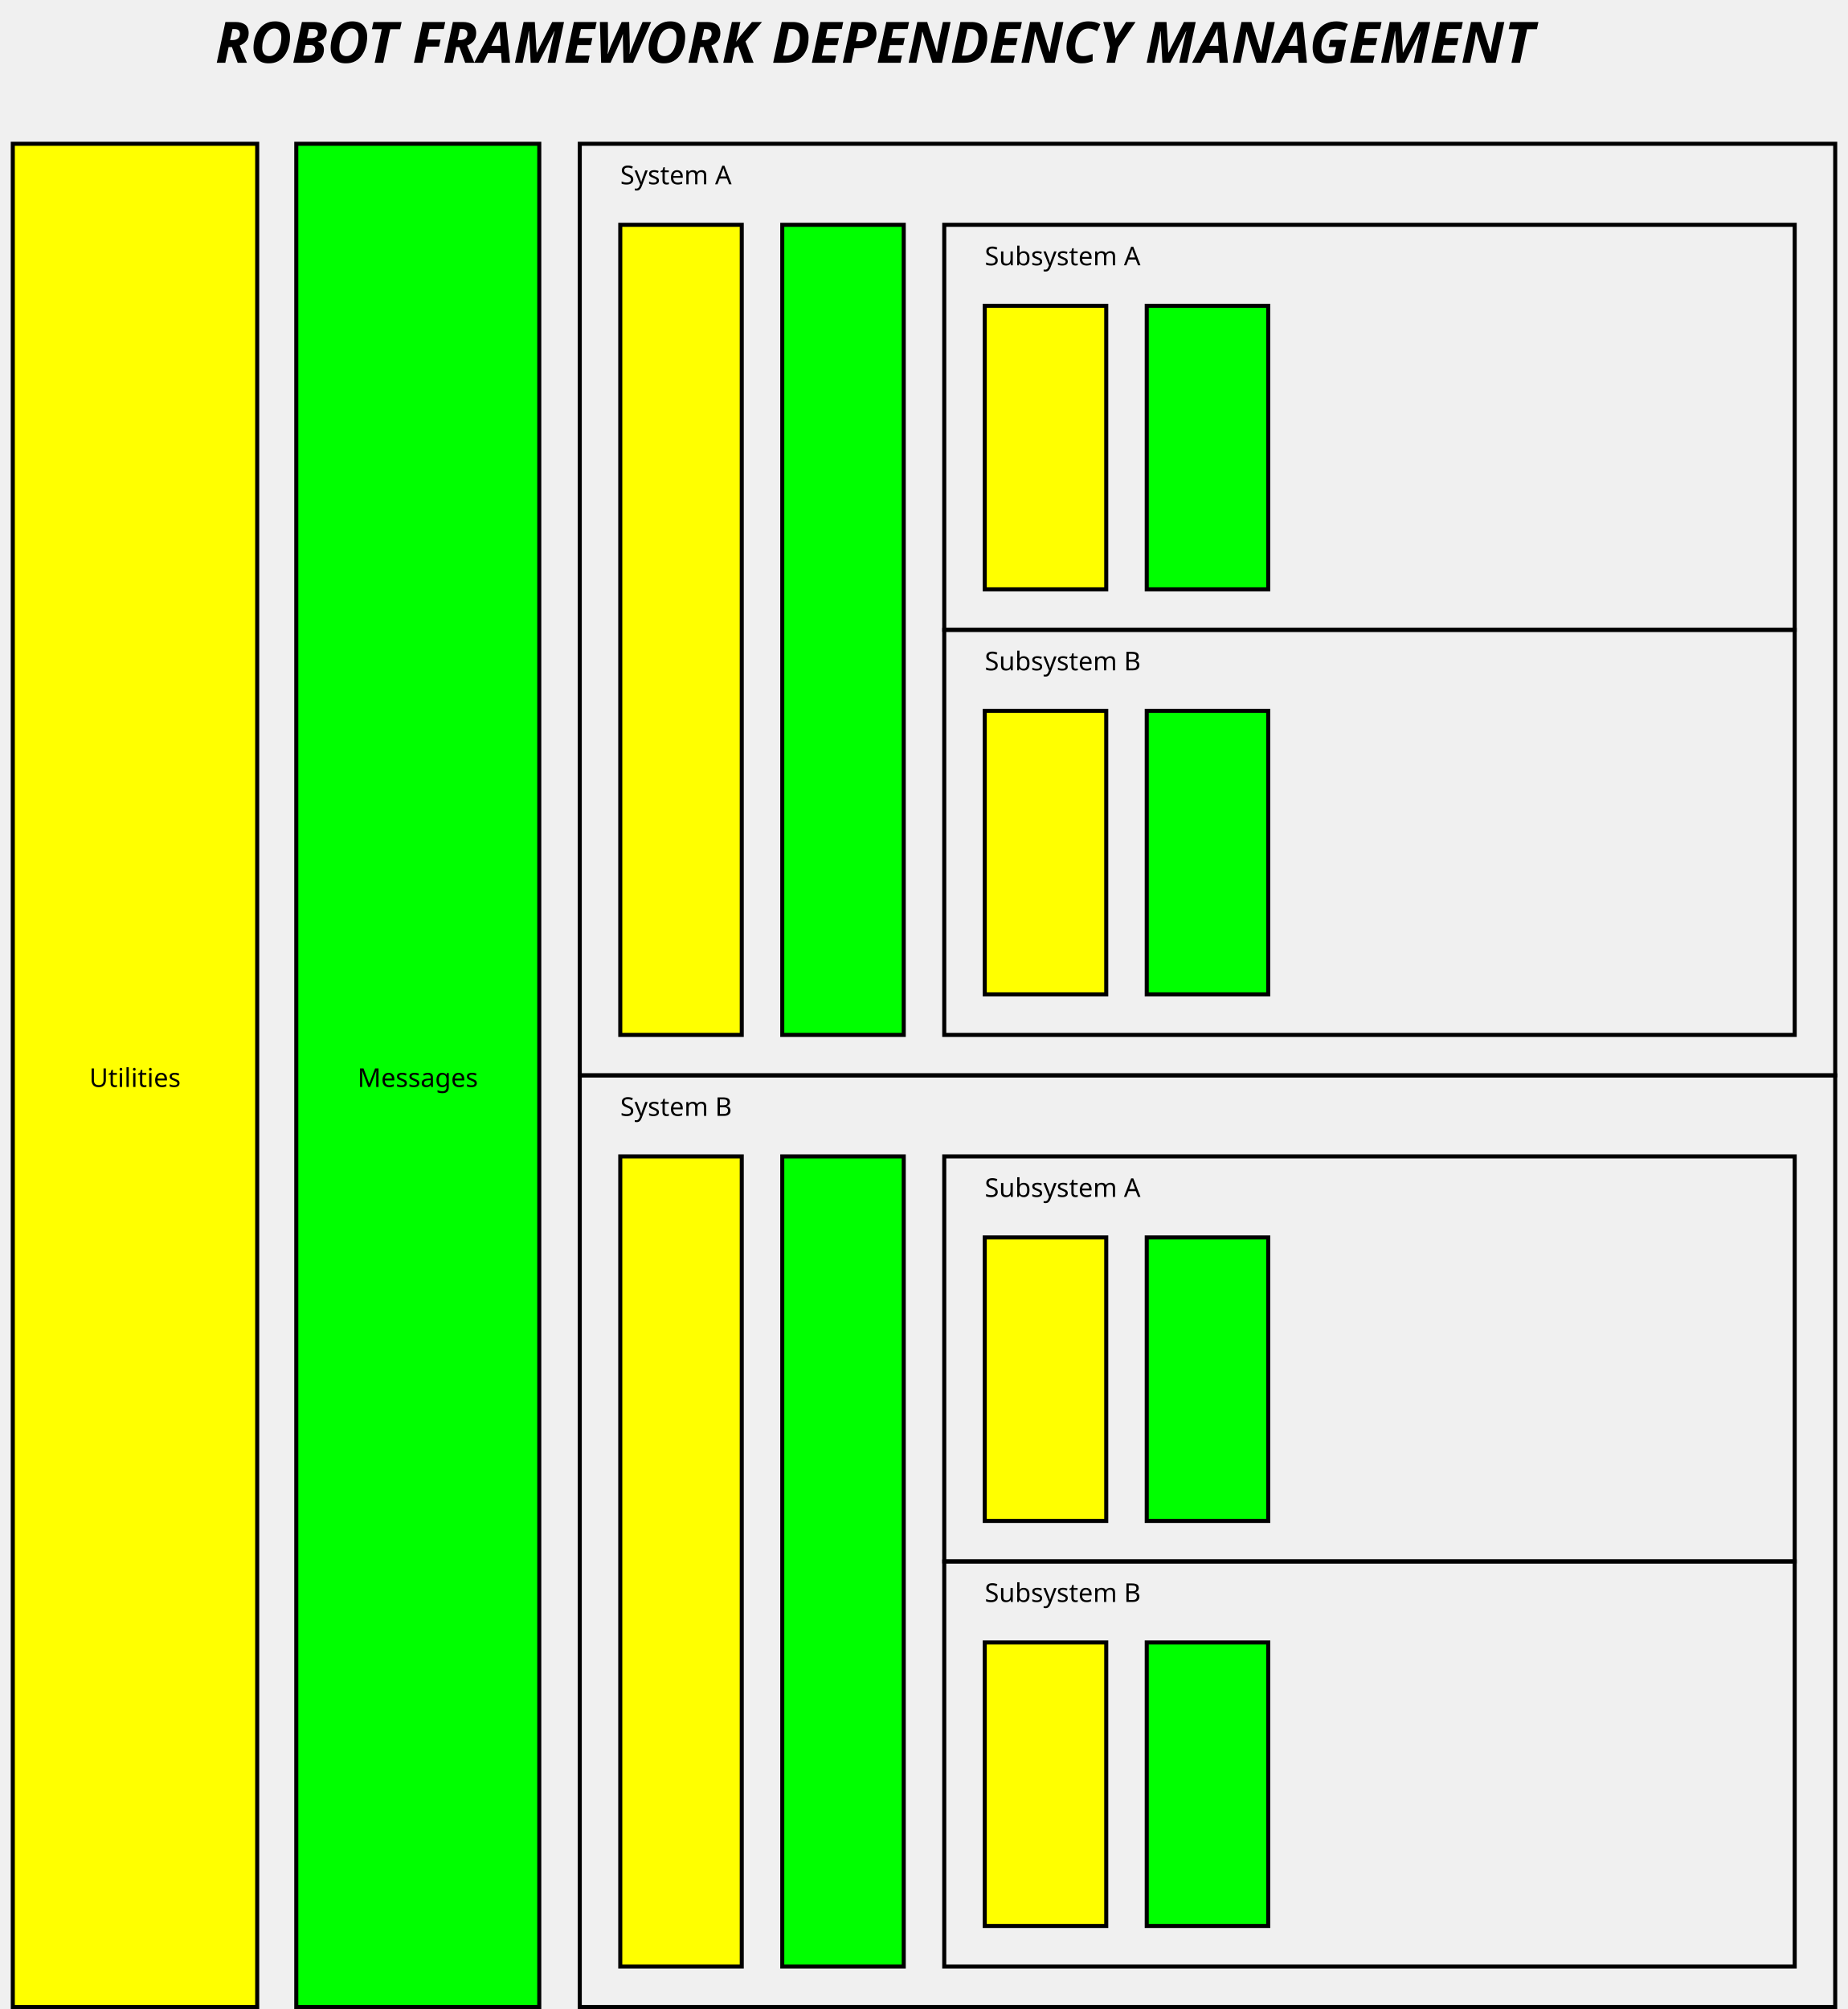
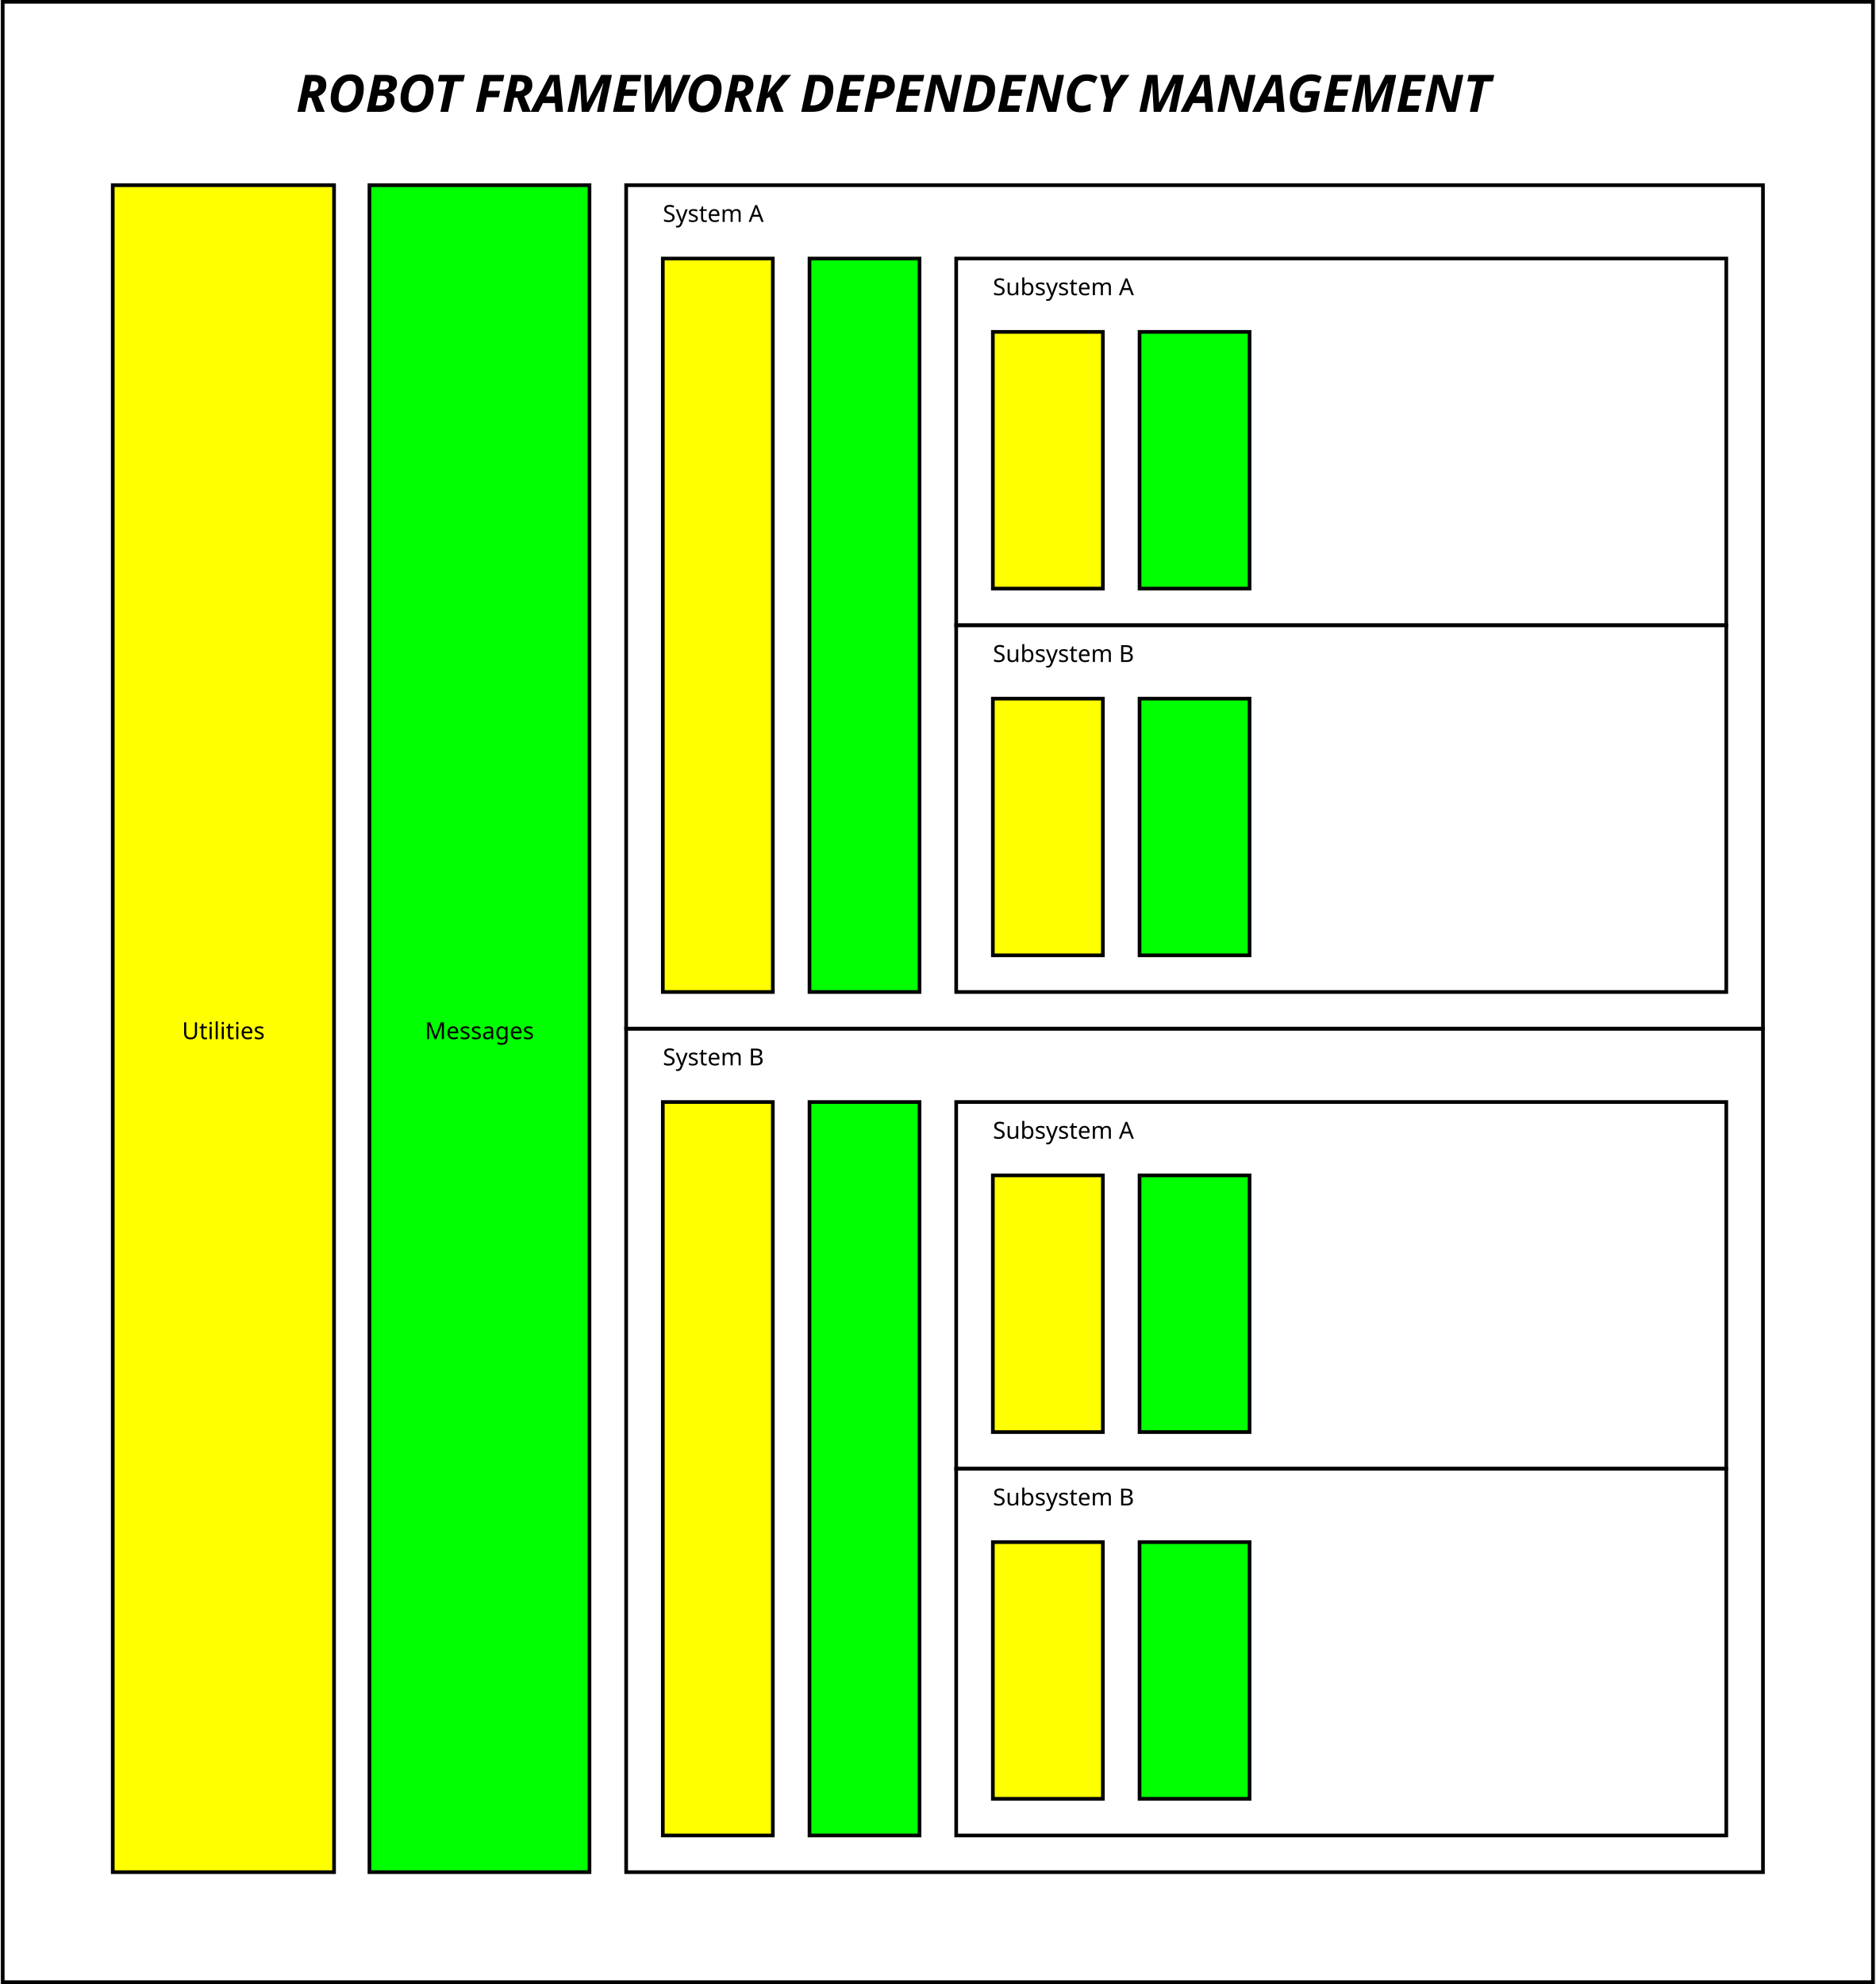
- <svg xmlns="http://www.w3.org/2000/svg" width="46cm" height="50cm" viewBox="-1 -71 902 992">
+ <svg xmlns="http://www.w3.org/2000/svg" width="52cm" height="55cm" viewBox="-61 -101 1022 1082">
+   <defs />
  <g id="Background">
+     <rect style="fill: #ffffff; fill-opacity: 1; stroke-opacity: 1; stroke-width: 2; stroke: #000000" x="-60" y="-100" width="1020" height="1080" rx="0" ry="0" />
    <rect style="fill: none; stroke-opacity: 1; stroke-width: 2; stroke: #000000" x="280" y="0" width="620" height="460" rx="0" ry="0" />
    <g>
      <rect style="fill: #00ff00; fill-opacity: 1; stroke-opacity: 1; stroke-width: 2; stroke: #000000" x="140" y="0" width="120" height="920" rx="0" ry="0" />
      <text font-size="12.8" style="fill: #000000; fill-opacity: 1; stroke: none;text-anchor:middle;font-family:sans-serif;font-style:normal;font-weight:normal" x="200" y="465.7">
        <tspan x="200" y="465.7">Messages</tspan>
      </text>
    </g>
    <g>
      <rect style="fill: #ffff00; fill-opacity: 1; stroke-opacity: 1; stroke-width: 2; stroke: #000000" x="0" y="0" width="120.7" height="920" rx="0" ry="0" />
      <text font-size="12.8" style="fill: #000000; fill-opacity: 1; stroke: none;text-anchor:middle;font-family:sans-serif;font-style:normal;font-weight:normal" x="60.35" y="465.7">
        <tspan x="60.35" y="465.7">Utilities</tspan>
      </text>
    </g>
    <text font-size="12.8" style="fill: #000000; fill-opacity: 1; stroke: none;text-anchor:start;font-family:sans-serif;font-style:normal;font-weight:normal" x="300" y="20">
      <tspan x="300" y="20">System A</tspan>
    </text>
    <g>
      <rect style="fill: #ffff00; fill-opacity: 1; stroke-opacity: 1; stroke-width: 2; stroke: #000000" x="300" y="40" width="60" height="400" rx="0" ry="0" />
      <text font-size="12.8" style="fill: #000000; fill-opacity: 1; stroke: none;text-anchor:middle;font-family:sans-serif;font-style:normal;font-weight:normal" x="330" y="245.7">
        <tspan x="330" y="245.7" />
      </text>
    </g>
    <g>
      <rect style="fill: #00ff00; fill-opacity: 1; stroke-opacity: 1; stroke-width: 2; stroke: #000000" x="380" y="40" width="60" height="400" rx="0" ry="0" />
      <text font-size="12.8" style="fill: #000000; fill-opacity: 1; stroke: none;text-anchor:middle;font-family:sans-serif;font-style:normal;font-weight:normal" x="410" y="245.7">
        <tspan x="410" y="245.7" />
      </text>
    </g>
    <rect style="fill: none; stroke-opacity: 1; stroke-width: 2; stroke: #000000" x="460" y="40" width="420" height="200" rx="0" ry="0" />
    <text font-size="12.8" style="fill: #000000; fill-opacity: 1; stroke: none;text-anchor:start;font-family:sans-serif;font-style:normal;font-weight:normal" x="480" y="60">
      <tspan x="480" y="60">Subsystem A</tspan>
    </text>
    <g>
      <rect style="fill: #ffff00; fill-opacity: 1; stroke-opacity: 1; stroke-width: 2; stroke: #000000" x="480" y="80" width="60" height="140" rx="0" ry="0" />
      <text font-size="12.8" style="fill: #000000; fill-opacity: 1; stroke: none;text-anchor:middle;font-family:sans-serif;font-style:normal;font-weight:normal" x="510" y="155.7">
        <tspan x="510" y="155.7" />
      </text>
    </g>
    <g>
      <rect style="fill: #00ff00; fill-opacity: 1; stroke-opacity: 1; stroke-width: 2; stroke: #000000" x="560" y="80" width="60" height="140" rx="0" ry="0" />
      <text font-size="12.8" style="fill: #000000; fill-opacity: 1; stroke: none;text-anchor:middle;font-family:sans-serif;font-style:normal;font-weight:normal" x="590" y="155.7">
        <tspan x="590" y="155.7" />
      </text>
    </g>
    <rect style="fill: none; stroke-opacity: 1; stroke-width: 2; stroke: #000000" x="460" y="240" width="420" height="200" rx="0" ry="0" />
    <text font-size="12.8" style="fill: #000000; fill-opacity: 1; stroke: none;text-anchor:start;font-family:sans-serif;font-style:normal;font-weight:normal" x="480" y="260">
      <tspan x="480" y="260">Subsystem B</tspan>
    </text>
    <g>
      <rect style="fill: #ffff00; fill-opacity: 1; stroke-opacity: 1; stroke-width: 2; stroke: #000000" x="480" y="280" width="60" height="140" rx="0" ry="0" />
      <text font-size="12.8" style="fill: #000000; fill-opacity: 1; stroke: none;text-anchor:middle;font-family:sans-serif;font-style:normal;font-weight:normal" x="510" y="355.7">
        <tspan x="510" y="355.7" />
      </text>
    </g>
    <g>
      <rect style="fill: #00ff00; fill-opacity: 1; stroke-opacity: 1; stroke-width: 2; stroke: #000000" x="560" y="280" width="60" height="140" rx="0" ry="0" />
      <text font-size="12.8" style="fill: #000000; fill-opacity: 1; stroke: none;text-anchor:middle;font-family:sans-serif;font-style:normal;font-weight:normal" x="590" y="355.7">
        <tspan x="590" y="355.7" />
      </text>
    </g>
    <rect style="fill: none; stroke-opacity: 1; stroke-width: 2; stroke: #000000" x="280" y="460" width="620" height="460" rx="0" ry="0" />
    <text font-size="12.8" style="fill: #000000; fill-opacity: 1; stroke: none;text-anchor:start;font-family:sans-serif;font-style:normal;font-weight:normal" x="300" y="480">
      <tspan x="300" y="480">System B</tspan>
    </text>
    <g>
      <rect style="fill: #ffff00; fill-opacity: 1; stroke-opacity: 1; stroke-width: 2; stroke: #000000" x="300" y="500" width="60" height="400" rx="0" ry="0" />
      <text font-size="12.8" style="fill: #000000; fill-opacity: 1; stroke: none;text-anchor:middle;font-family:sans-serif;font-style:normal;font-weight:normal" x="330" y="705.7">
        <tspan x="330" y="705.7" />
      </text>
    </g>
    <g>
      <rect style="fill: #00ff00; fill-opacity: 1; stroke-opacity: 1; stroke-width: 2; stroke: #000000" x="380" y="500" width="60" height="400" rx="0" ry="0" />
      <text font-size="12.8" style="fill: #000000; fill-opacity: 1; stroke: none;text-anchor:middle;font-family:sans-serif;font-style:normal;font-weight:normal" x="410" y="705.7">
        <tspan x="410" y="705.7" />
      </text>
    </g>
    <rect style="fill: none; stroke-opacity: 1; stroke-width: 2; stroke: #000000" x="460" y="500" width="420" height="200" rx="0" ry="0" />
    <text font-size="12.8" style="fill: #000000; fill-opacity: 1; stroke: none;text-anchor:start;font-family:sans-serif;font-style:normal;font-weight:normal" x="480" y="520">
      <tspan x="480" y="520">Subsystem A</tspan>
    </text>
    <g>
      <rect style="fill: #ffff00; fill-opacity: 1; stroke-opacity: 1; stroke-width: 2; stroke: #000000" x="480" y="540" width="60" height="140" rx="0" ry="0" />
      <text font-size="12.8" style="fill: #000000; fill-opacity: 1; stroke: none;text-anchor:middle;font-family:sans-serif;font-style:normal;font-weight:normal" x="510" y="615.7">
        <tspan x="510" y="615.7" />
      </text>
    </g>
    <g>
      <rect style="fill: #00ff00; fill-opacity: 1; stroke-opacity: 1; stroke-width: 2; stroke: #000000" x="560" y="540" width="60" height="140" rx="0" ry="0" />
      <text font-size="12.8" style="fill: #000000; fill-opacity: 1; stroke: none;text-anchor:middle;font-family:sans-serif;font-style:normal;font-weight:normal" x="590" y="615.7">
        <tspan x="590" y="615.7" />
      </text>
    </g>
    <rect style="fill: none; stroke-opacity: 1; stroke-width: 2; stroke: #000000" x="460" y="700" width="420" height="200" rx="0" ry="0" />
    <text font-size="12.8" style="fill: #000000; fill-opacity: 1; stroke: none;text-anchor:start;font-family:sans-serif;font-style:normal;font-weight:normal" x="480" y="720">
      <tspan x="480" y="720">Subsystem B</tspan>
    </text>
    <g>
      <rect style="fill: #ffff00; fill-opacity: 1; stroke-opacity: 1; stroke-width: 2; stroke: #000000" x="480" y="740" width="60" height="140" rx="0" ry="0" />
      <text font-size="12.8" style="fill: #000000; fill-opacity: 1; stroke: none;text-anchor:middle;font-family:sans-serif;font-style:normal;font-weight:normal" x="510" y="815.7">
        <tspan x="510" y="815.7" />
      </text>
    </g>
    <g>
      <rect style="fill: #00ff00; fill-opacity: 1; stroke-opacity: 1; stroke-width: 2; stroke: #000000" x="560" y="740" width="60" height="140" rx="0" ry="0" />
      <text font-size="12.8" style="fill: #000000; fill-opacity: 1; stroke: none;text-anchor:middle;font-family:sans-serif;font-style:normal;font-weight:normal" x="590" y="815.7">
        <tspan x="590" y="815.7" />
      </text>
    </g>
    <text font-size="28.222" style="fill: #000000; fill-opacity: 1; stroke: none;text-anchor:start;font-family:Sans;font-style:italic;font-weight:700" x="100" y="-40">
      <tspan x="100" y="-40">ROBOT FRAMEWORK DEPENDENCY MANAGEMENT</tspan>
    </text>
  </g>
</svg>
